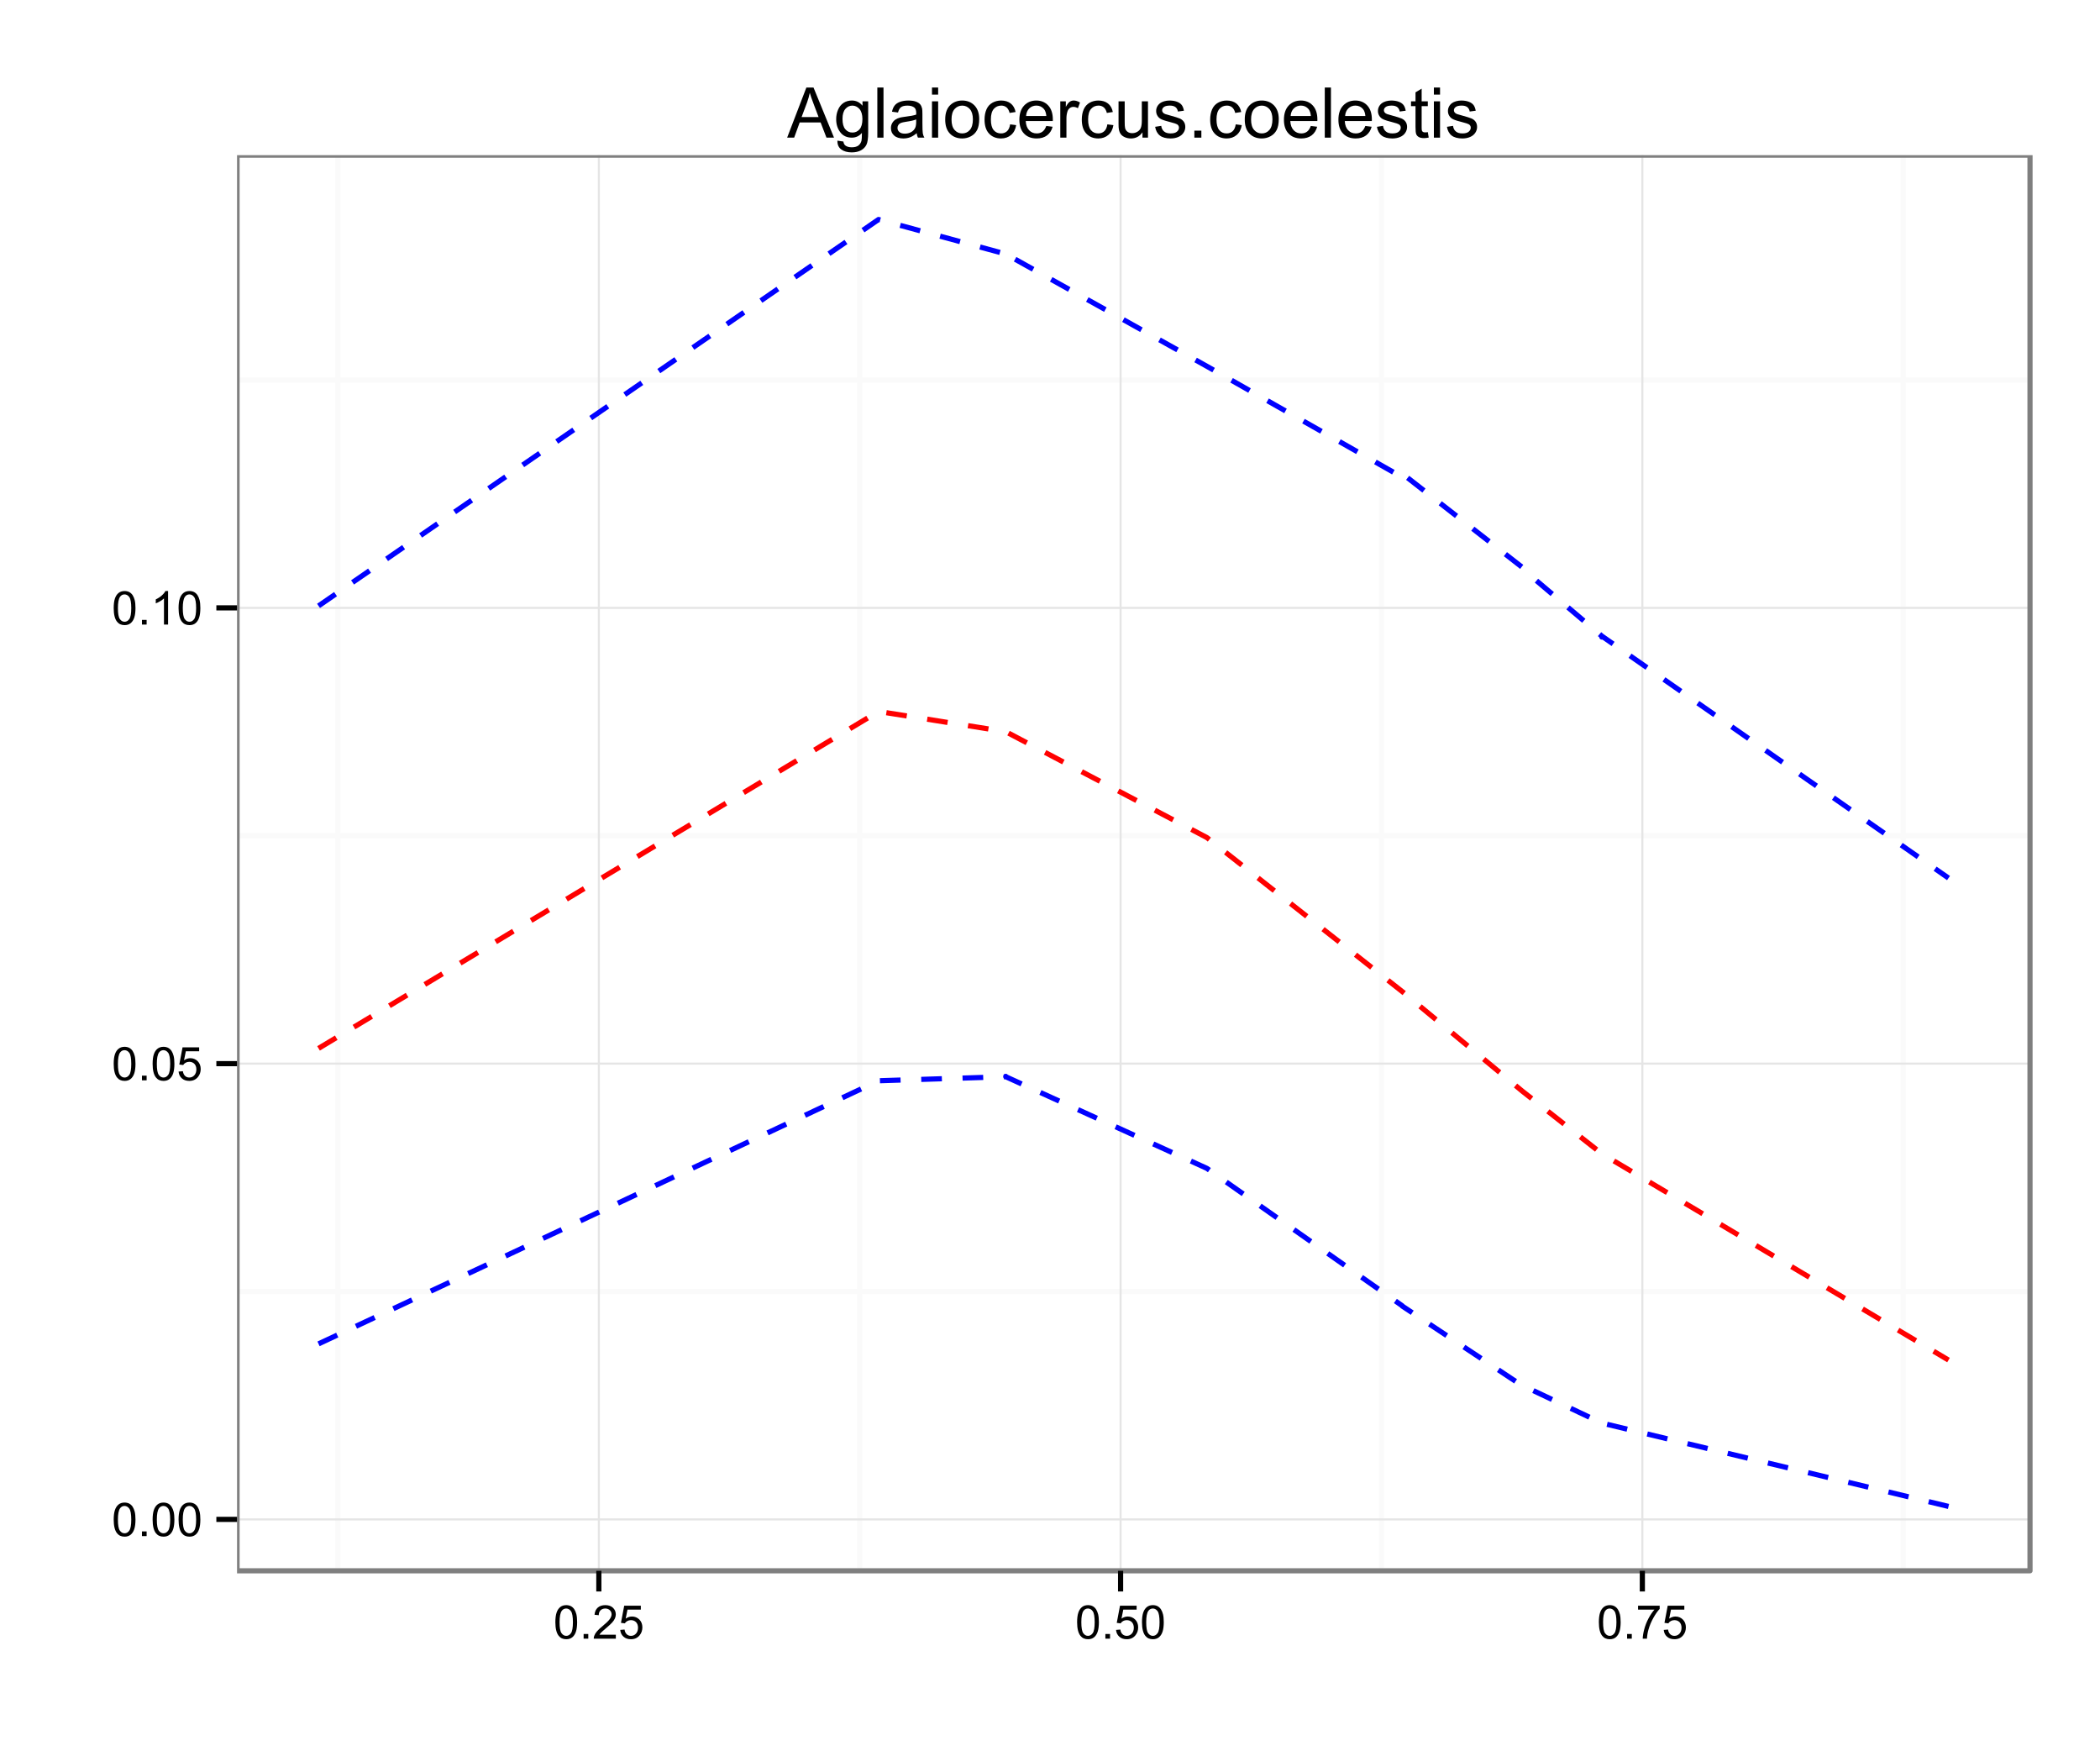
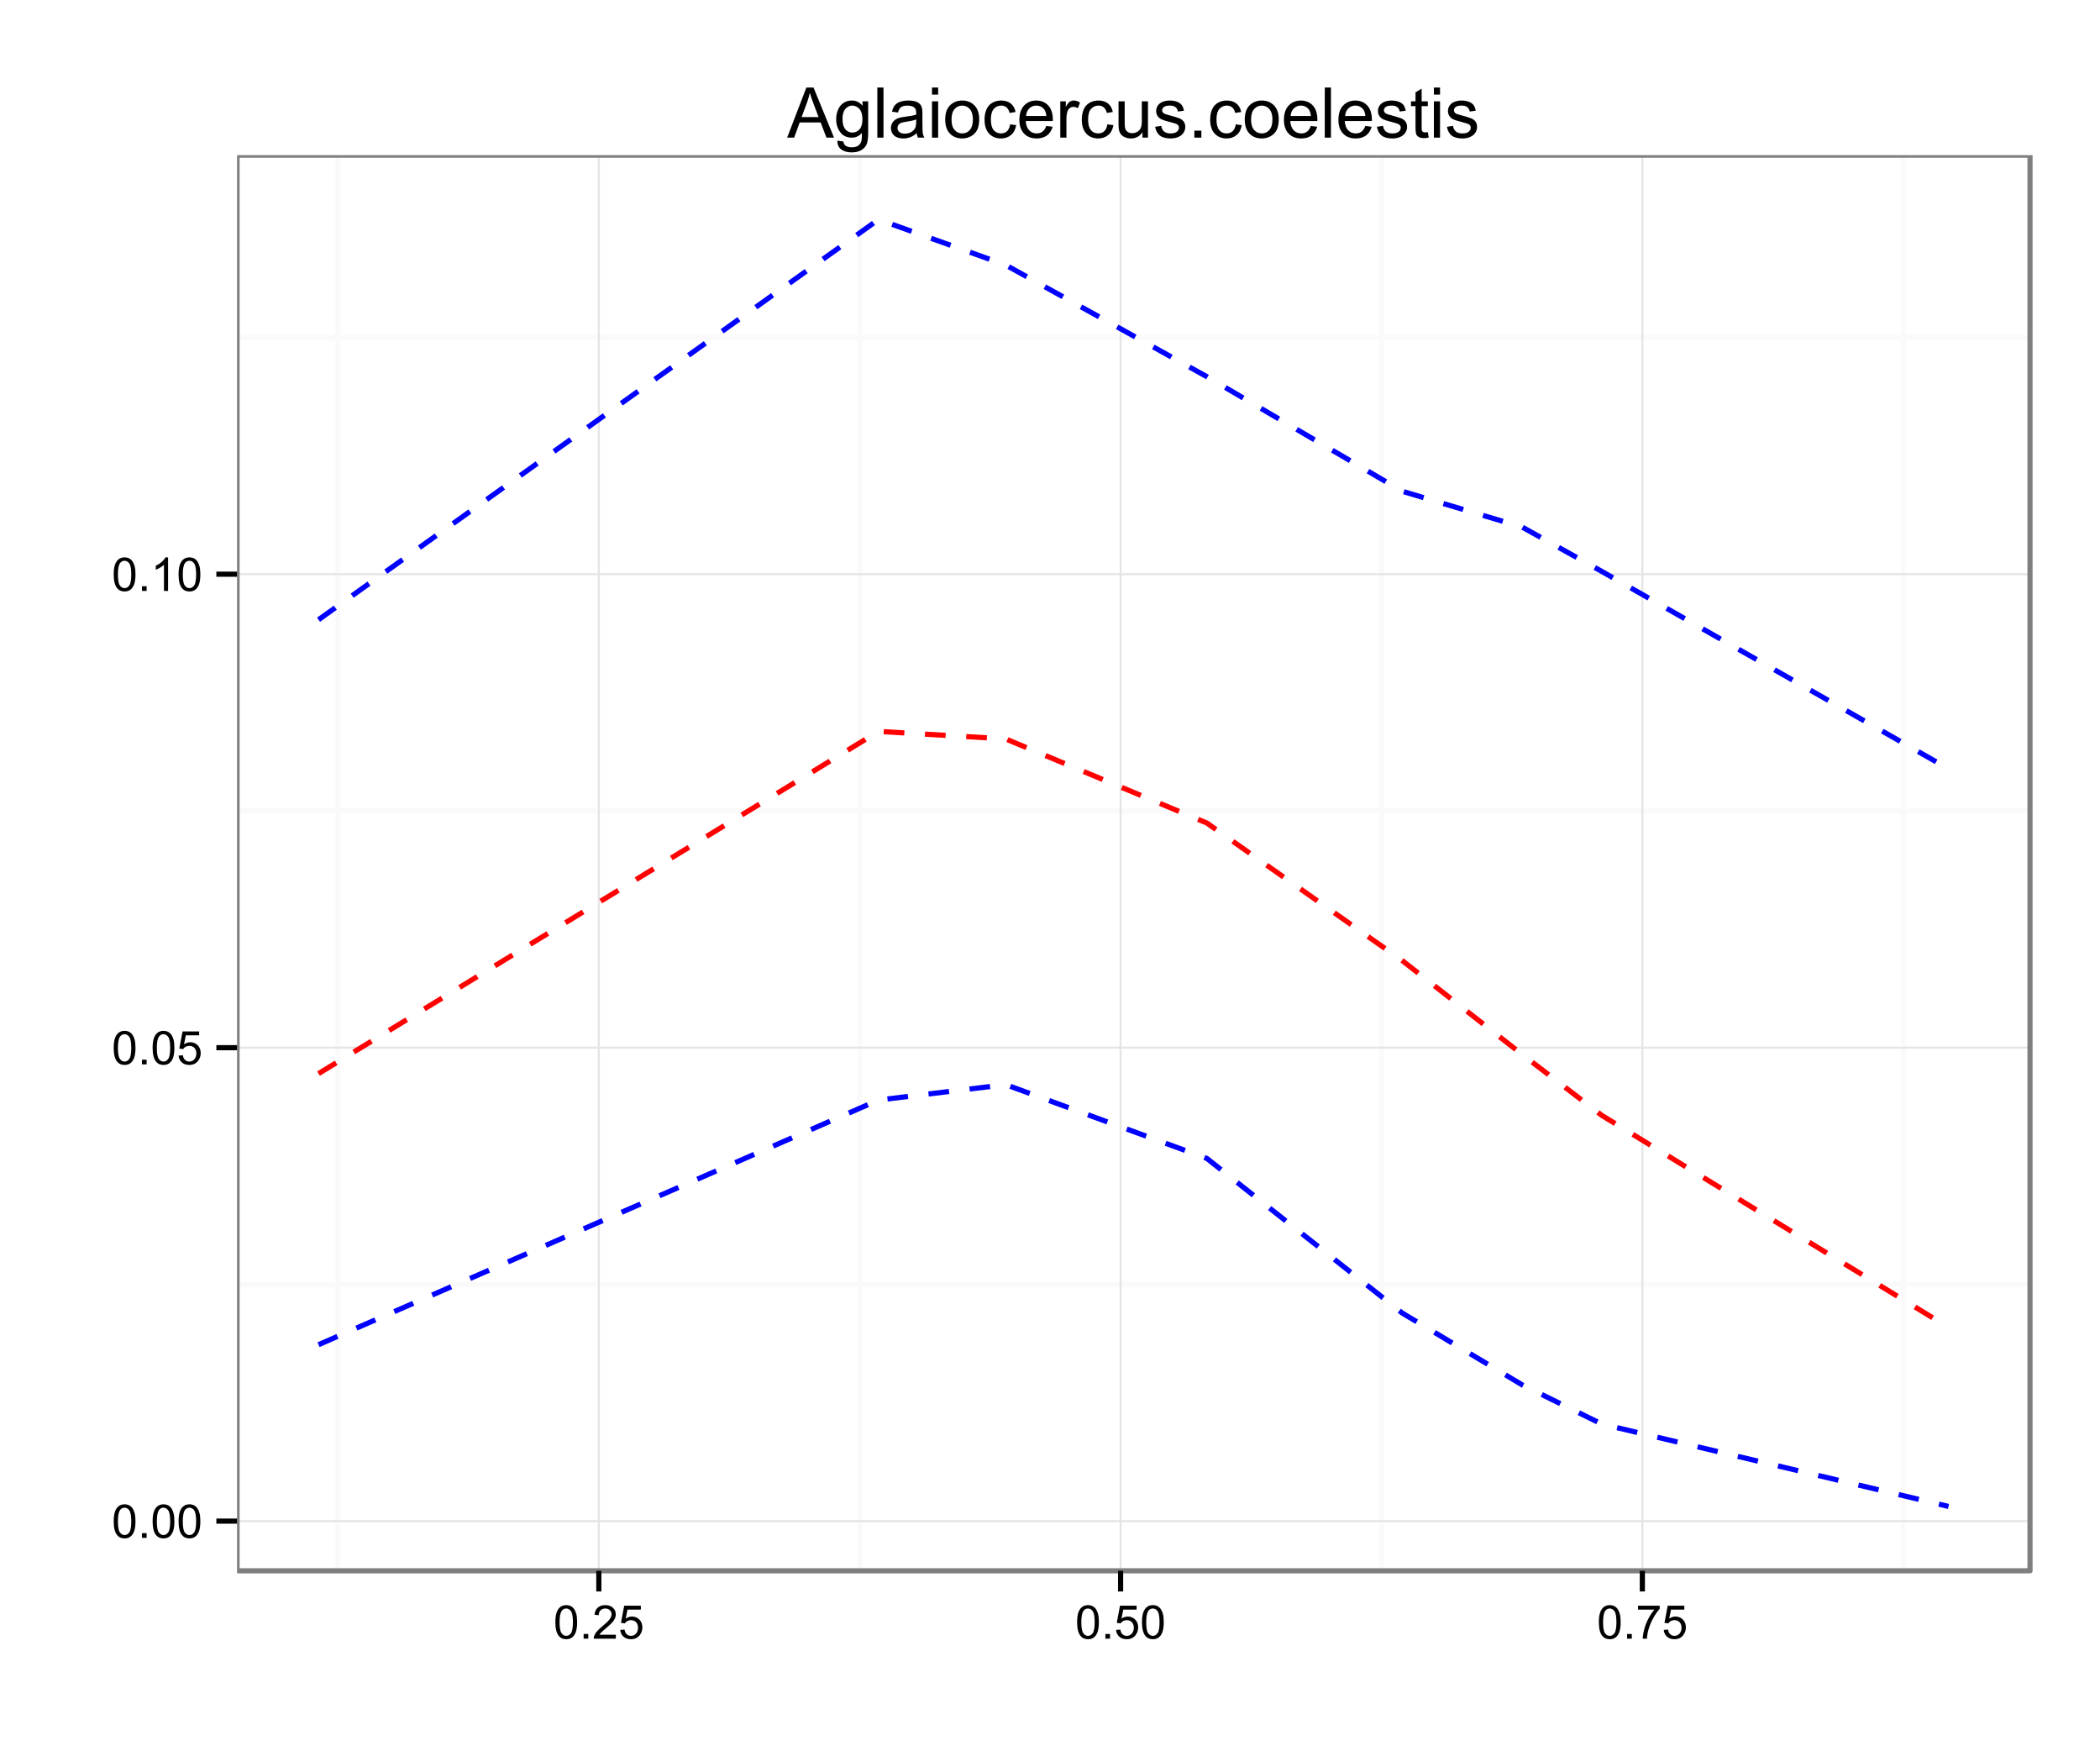
<svg xmlns="http://www.w3.org/2000/svg" xmlns:xlink="http://www.w3.org/1999/xlink" width="432pt" height="360pt" viewBox="0 0 432 360" version="1.1">
  <defs>
    <g>
      <symbol overflow="visible" id="glyph0-0">
        <path style="stroke:none;" d="M 0.398 -3.391 C 0.398 -4.199 0.48 -4.852 0.648 -5.352 C 0.812 -5.844 1.062 -6.227 1.395 -6.496 C 1.723 -6.762 2.137 -6.895 2.641 -6.898 C 3.004 -6.895 3.328 -6.82 3.609 -6.676 C 3.887 -6.523 4.113 -6.312 4.297 -6.035 C 4.477 -5.754 4.621 -5.41 4.723 -5.012 C 4.824 -4.605 4.875 -4.066 4.879 -3.391 C 4.875 -2.582 4.793 -1.93 4.629 -1.438 C 4.465 -0.938 4.215 -0.555 3.887 -0.289 C 3.555 -0.016 3.141 0.117 2.641 0.117 C 1.973 0.117 1.453 -0.117 1.078 -0.594 C 0.625 -1.164 0.398 -2.098 0.398 -3.391 Z M 1.266 -3.391 C 1.266 -2.258 1.395 -1.508 1.66 -1.137 C 1.922 -0.762 2.25 -0.574 2.641 -0.578 C 3.023 -0.574 3.348 -0.762 3.613 -1.141 C 3.875 -1.512 4.008 -2.262 4.012 -3.391 C 4.008 -4.52 3.875 -5.27 3.613 -5.645 C 3.348 -6.012 3.02 -6.199 2.629 -6.203 C 2.238 -6.199 1.93 -6.035 1.703 -5.711 C 1.41 -5.289 1.266 -4.516 1.266 -3.391 Z M 1.266 -3.391 " />
      </symbol>
      <symbol overflow="visible" id="glyph0-1">
        <path style="stroke:none;" d="M 0.871 0 L 0.871 -0.961 L 1.832 -0.961 L 1.832 0 Z M 0.871 0 " />
      </symbol>
      <symbol overflow="visible" id="glyph0-2">
        <path style="stroke:none;" d="M 0.398 -1.801 L 1.285 -1.875 C 1.348 -1.441 1.5 -1.117 1.742 -0.902 C 1.977 -0.684 2.266 -0.574 2.605 -0.578 C 3.008 -0.574 3.352 -0.727 3.637 -1.035 C 3.914 -1.34 4.055 -1.746 4.059 -2.254 C 4.055 -2.734 3.918 -3.113 3.652 -3.395 C 3.379 -3.668 3.027 -3.809 2.594 -3.812 C 2.316 -3.809 2.07 -3.746 1.855 -3.625 C 1.633 -3.5 1.461 -3.34 1.34 -3.145 L 0.547 -3.25 L 1.215 -6.777 L 4.633 -6.777 L 4.633 -5.973 L 1.891 -5.973 L 1.52 -4.125 C 1.926 -4.41 2.359 -4.551 2.816 -4.555 C 3.414 -4.551 3.922 -4.344 4.336 -3.93 C 4.746 -3.512 4.949 -2.977 4.953 -2.328 C 4.949 -1.703 4.77 -1.168 4.41 -0.719 C 3.969 -0.16 3.367 0.117 2.605 0.117 C 1.977 0.117 1.465 -0.055 1.074 -0.406 C 0.676 -0.754 0.453 -1.219 0.398 -1.801 Z M 0.398 -1.801 " />
      </symbol>
      <symbol overflow="visible" id="glyph0-3">
        <path style="stroke:none;" d="M 3.578 0 L 2.734 0 L 2.734 -5.375 C 2.527 -5.18 2.262 -4.988 1.934 -4.793 C 1.602 -4.598 1.305 -4.453 1.047 -4.359 L 1.047 -5.176 C 1.516 -5.395 1.926 -5.664 2.281 -5.98 C 2.633 -6.293 2.883 -6.598 3.031 -6.898 L 3.578 -6.898 Z M 3.578 0 " />
      </symbol>
      <symbol overflow="visible" id="glyph0-4">
        <path style="stroke:none;" d="M 4.832 -0.812 L 4.832 0 L 0.289 0 C 0.281 -0.203 0.316 -0.398 0.391 -0.586 C 0.504 -0.895 0.688 -1.199 0.945 -1.5 C 1.195 -1.797 1.562 -2.141 2.047 -2.539 C 2.789 -3.148 3.297 -3.637 3.562 -3.996 C 3.824 -4.352 3.953 -4.688 3.957 -5.012 C 3.953 -5.34 3.836 -5.621 3.598 -5.855 C 3.355 -6.082 3.043 -6.199 2.664 -6.203 C 2.254 -6.199 1.93 -6.078 1.688 -5.836 C 1.441 -5.59 1.316 -5.25 1.316 -4.824 L 0.449 -4.914 C 0.508 -5.559 0.73 -6.051 1.121 -6.391 C 1.504 -6.727 2.023 -6.895 2.68 -6.898 C 3.336 -6.895 3.859 -6.715 4.246 -6.352 C 4.629 -5.984 4.82 -5.531 4.824 -4.992 C 4.82 -4.715 4.766 -4.441 4.652 -4.18 C 4.539 -3.91 4.352 -3.633 4.094 -3.34 C 3.832 -3.047 3.398 -2.645 2.793 -2.133 C 2.285 -1.707 1.961 -1.418 1.816 -1.266 C 1.672 -1.113 1.551 -0.961 1.461 -0.812 Z M 4.832 -0.812 " />
      </symbol>
      <symbol overflow="visible" id="glyph0-5">
        <path style="stroke:none;" d="M 0.453 -5.973 L 0.453 -6.781 L 4.902 -6.781 L 4.902 -6.125 C 4.461 -5.656 4.027 -5.039 3.602 -4.27 C 3.168 -3.496 2.836 -2.703 2.605 -1.891 C 2.434 -1.312 2.324 -0.684 2.281 0 L 1.414 0 C 1.422 -0.539 1.531 -1.191 1.734 -1.961 C 1.938 -2.723 2.227 -3.461 2.609 -4.176 C 2.984 -4.883 3.391 -5.48 3.82 -5.973 Z M 0.453 -5.973 " />
      </symbol>
      <symbol overflow="visible" id="glyph1-0">
        <path style="stroke:none;" d="M -0.02 0 L 3.938 -10.309 L 5.406 -10.309 L 9.625 0 L 8.07 0 L 6.871 -3.121 L 2.559 -3.121 L 1.426 0 Z M 2.953 -4.234 L 6.449 -4.234 L 5.371 -7.086 C 5.039 -7.949 4.797 -8.664 4.641 -9.227 C 4.508 -8.562 4.32 -7.906 4.086 -7.258 Z M 2.953 -4.234 " />
      </symbol>
      <symbol overflow="visible" id="glyph1-1">
        <path style="stroke:none;" d="M 0.719 0.617 L 1.949 0.801 C 1.996 1.18 2.137 1.457 2.375 1.633 C 2.688 1.863 3.117 1.98 3.664 1.984 C 4.246 1.98 4.699 1.863 5.02 1.633 C 5.336 1.395 5.551 1.066 5.668 0.648 C 5.73 0.387 5.762 -0.152 5.758 -0.977 C 5.203 -0.324 4.516 0 3.691 0 C 2.664 0 1.867 -0.367 1.309 -1.109 C 0.742 -1.848 0.461 -2.738 0.465 -3.777 C 0.461 -4.484 0.59 -5.141 0.852 -5.746 C 1.105 -6.348 1.48 -6.812 1.973 -7.145 C 2.461 -7.469 3.035 -7.633 3.699 -7.637 C 4.574 -7.633 5.301 -7.277 5.879 -6.566 L 5.879 -7.469 L 7.047 -7.469 L 7.047 -1.012 C 7.043 0.148 6.926 0.969 6.691 1.457 C 6.453 1.941 6.078 2.324 5.566 2.609 C 5.051 2.887 4.418 3.027 3.672 3.031 C 2.777 3.027 2.059 2.828 1.512 2.43 C 0.961 2.027 0.695 1.422 0.719 0.617 Z M 1.766 -3.867 C 1.762 -2.887 1.957 -2.172 2.348 -1.723 C 2.734 -1.27 3.223 -1.043 3.812 -1.047 C 4.391 -1.043 4.879 -1.266 5.273 -1.719 C 5.664 -2.164 5.859 -2.867 5.863 -3.824 C 5.859 -4.734 5.656 -5.422 5.254 -5.891 C 4.848 -6.352 4.359 -6.586 3.789 -6.59 C 3.223 -6.586 2.746 -6.355 2.355 -5.902 C 1.961 -5.441 1.762 -4.766 1.766 -3.867 Z M 1.766 -3.867 " />
      </symbol>
      <symbol overflow="visible" id="glyph1-2">
        <path style="stroke:none;" d="M 0.922 0 L 0.922 -10.309 L 2.188 -10.309 L 2.188 0 Z M 0.922 0 " />
      </symbol>
      <symbol overflow="visible" id="glyph1-3">
        <path style="stroke:none;" d="M 5.82 -0.922 C 5.348 -0.52 4.898 -0.238 4.465 -0.078 C 4.031 0.086 3.566 0.164 3.074 0.168 C 2.25 0.164 1.617 -0.035 1.18 -0.434 C 0.734 -0.832 0.516 -1.344 0.52 -1.969 C 0.516 -2.332 0.598 -2.664 0.77 -2.969 C 0.934 -3.27 1.152 -3.512 1.422 -3.699 C 1.691 -3.879 1.996 -4.02 2.336 -4.113 C 2.582 -4.176 2.957 -4.238 3.461 -4.305 C 4.48 -4.422 5.23 -4.566 5.715 -4.738 C 5.715 -4.91 5.719 -5.02 5.723 -5.07 C 5.719 -5.582 5.598 -5.945 5.363 -6.16 C 5.035 -6.441 4.555 -6.586 3.922 -6.59 C 3.324 -6.586 2.887 -6.48 2.605 -6.273 C 2.32 -6.062 2.109 -5.695 1.977 -5.168 L 0.738 -5.336 C 0.848 -5.863 1.031 -6.293 1.293 -6.621 C 1.547 -6.945 1.918 -7.195 2.41 -7.371 C 2.895 -7.547 3.461 -7.633 4.105 -7.637 C 4.742 -7.633 5.262 -7.559 5.66 -7.41 C 6.059 -7.258 6.352 -7.07 6.539 -6.844 C 6.727 -6.617 6.855 -6.328 6.934 -5.984 C 6.973 -5.766 6.996 -5.379 6.996 -4.816 L 6.996 -3.129 C 6.996 -1.949 7.02 -1.203 7.074 -0.895 C 7.125 -0.582 7.234 -0.285 7.398 0 L 6.074 0 C 5.941 -0.262 5.855 -0.566 5.82 -0.922 Z M 5.715 -3.746 C 5.254 -3.555 4.566 -3.398 3.648 -3.27 C 3.125 -3.191 2.758 -3.105 2.543 -3.016 C 2.328 -2.918 2.16 -2.781 2.047 -2.605 C 1.926 -2.422 1.867 -2.223 1.871 -2.004 C 1.867 -1.664 1.996 -1.383 2.254 -1.16 C 2.508 -0.934 2.883 -0.82 3.375 -0.824 C 3.859 -0.82 4.293 -0.926 4.676 -1.141 C 5.055 -1.352 5.332 -1.645 5.512 -2.02 C 5.645 -2.301 5.711 -2.723 5.715 -3.285 Z M 5.715 -3.746 " />
      </symbol>
      <symbol overflow="visible" id="glyph1-4">
        <path style="stroke:none;" d="M 0.957 -8.852 L 0.957 -10.309 L 2.223 -10.309 L 2.223 -8.852 Z M 0.957 0 L 0.957 -7.469 L 2.223 -7.469 L 2.223 0 Z M 0.957 0 " />
      </symbol>
      <symbol overflow="visible" id="glyph1-5">
        <path style="stroke:none;" d="M 0.477 -3.734 C 0.473 -5.113 0.859 -6.137 1.633 -6.805 C 2.27 -7.355 3.051 -7.633 3.98 -7.637 C 5.004 -7.633 5.844 -7.297 6.496 -6.625 C 7.145 -5.949 7.469 -5.02 7.473 -3.84 C 7.469 -2.875 7.324 -2.121 7.039 -1.57 C 6.75 -1.02 6.332 -0.59 5.781 -0.289 C 5.23 0.016 4.629 0.164 3.98 0.168 C 2.93 0.164 2.086 -0.168 1.441 -0.836 C 0.797 -1.504 0.473 -2.469 0.477 -3.734 Z M 1.777 -3.734 C 1.773 -2.773 1.984 -2.059 2.402 -1.586 C 2.82 -1.105 3.344 -0.867 3.98 -0.871 C 4.605 -0.867 5.129 -1.105 5.547 -1.586 C 5.961 -2.062 6.168 -2.793 6.172 -3.777 C 6.168 -4.695 5.961 -5.395 5.543 -5.875 C 5.121 -6.348 4.598 -6.586 3.98 -6.59 C 3.344 -6.586 2.82 -6.348 2.402 -5.879 C 1.984 -5.402 1.773 -4.688 1.777 -3.734 Z M 1.777 -3.734 " />
      </symbol>
      <symbol overflow="visible" id="glyph1-6">
        <path style="stroke:none;" d="M 5.82 -2.734 L 7.066 -2.574 C 6.93 -1.711 6.582 -1.039 6.023 -0.559 C 5.461 -0.074 4.77 0.164 3.957 0.168 C 2.934 0.164 2.113 -0.168 1.492 -0.832 C 0.871 -1.5 0.562 -2.457 0.562 -3.707 C 0.562 -4.508 0.695 -5.211 0.961 -5.82 C 1.227 -6.422 1.633 -6.879 2.184 -7.184 C 2.727 -7.484 3.32 -7.633 3.965 -7.637 C 4.773 -7.633 5.438 -7.43 5.957 -7.02 C 6.469 -6.609 6.797 -6.027 6.945 -5.273 L 5.715 -5.082 C 5.594 -5.582 5.387 -5.961 5.094 -6.215 C 4.793 -6.465 4.434 -6.59 4.016 -6.594 C 3.375 -6.59 2.859 -6.363 2.461 -5.906 C 2.062 -5.449 1.863 -4.727 1.863 -3.742 C 1.863 -2.734 2.055 -2.004 2.438 -1.551 C 2.82 -1.094 3.32 -0.867 3.945 -0.871 C 4.438 -0.867 4.852 -1.02 5.188 -1.328 C 5.516 -1.629 5.727 -2.098 5.82 -2.734 Z M 5.82 -2.734 " />
      </symbol>
      <symbol overflow="visible" id="glyph1-7">
        <path style="stroke:none;" d="M 6.062 -2.406 L 7.367 -2.242 C 7.156 -1.477 6.777 -0.883 6.223 -0.465 C 5.664 -0.043 4.949 0.164 4.086 0.168 C 2.988 0.164 2.121 -0.168 1.484 -0.84 C 0.844 -1.508 0.527 -2.453 0.527 -3.672 C 0.527 -4.926 0.848 -5.898 1.496 -6.594 C 2.141 -7.285 2.98 -7.633 4.016 -7.637 C 5.008 -7.633 5.824 -7.293 6.461 -6.617 C 7.09 -5.934 7.406 -4.977 7.41 -3.746 C 7.406 -3.668 7.402 -3.559 7.402 -3.41 L 1.836 -3.41 C 1.879 -2.59 2.113 -1.961 2.531 -1.523 C 2.945 -1.086 3.465 -0.867 4.094 -0.871 C 4.555 -0.867 4.949 -0.988 5.281 -1.234 C 5.605 -1.477 5.867 -1.867 6.062 -2.406 Z M 1.906 -4.449 L 6.074 -4.449 C 6.016 -5.074 5.855 -5.547 5.598 -5.863 C 5.191 -6.348 4.668 -6.59 4.027 -6.594 C 3.441 -6.59 2.953 -6.398 2.562 -6.012 C 2.164 -5.621 1.945 -5.098 1.906 -4.449 Z M 1.906 -4.449 " />
      </symbol>
      <symbol overflow="visible" id="glyph1-8">
        <path style="stroke:none;" d="M 0.934 0 L 0.934 -7.469 L 2.074 -7.469 L 2.074 -6.336 C 2.363 -6.859 2.629 -7.211 2.879 -7.383 C 3.121 -7.551 3.395 -7.633 3.691 -7.637 C 4.117 -7.633 4.551 -7.496 4.992 -7.227 L 4.555 -6.055 C 4.242 -6.234 3.934 -6.328 3.629 -6.328 C 3.348 -6.328 3.102 -6.242 2.883 -6.078 C 2.66 -5.906 2.5 -5.676 2.41 -5.387 C 2.266 -4.934 2.195 -4.441 2.199 -3.91 L 2.199 0 Z M 0.934 0 " />
      </symbol>
      <symbol overflow="visible" id="glyph1-9">
        <path style="stroke:none;" d="M 5.844 0 L 5.844 -1.098 C 5.258 -0.254 4.469 0.164 3.473 0.168 C 3.031 0.164 2.621 0.082 2.238 -0.082 C 1.855 -0.25 1.57 -0.461 1.387 -0.719 C 1.199 -0.973 1.07 -1.285 1 -1.66 C 0.945 -1.902 0.918 -2.297 0.922 -2.84 L 0.922 -7.469 L 2.188 -7.469 L 2.188 -3.324 C 2.184 -2.66 2.211 -2.215 2.266 -1.988 C 2.34 -1.652 2.508 -1.395 2.77 -1.207 C 3.023 -1.016 3.344 -0.918 3.727 -0.922 C 4.105 -0.918 4.461 -1.016 4.793 -1.211 C 5.125 -1.402 5.359 -1.668 5.5 -2.008 C 5.637 -2.34 5.707 -2.824 5.711 -3.465 L 5.711 -7.469 L 6.977 -7.469 L 6.977 0 Z M 5.844 0 " />
      </symbol>
      <symbol overflow="visible" id="glyph1-10">
        <path style="stroke:none;" d="M 0.441 -2.23 L 1.695 -2.426 C 1.762 -1.922 1.957 -1.535 2.281 -1.27 C 2.598 -1 3.047 -0.867 3.629 -0.871 C 4.207 -0.867 4.641 -0.984 4.922 -1.227 C 5.203 -1.461 5.344 -1.738 5.344 -2.059 C 5.344 -2.34 5.219 -2.566 4.973 -2.734 C 4.797 -2.844 4.363 -2.988 3.676 -3.164 C 2.746 -3.398 2.105 -3.598 1.746 -3.77 C 1.387 -3.938 1.113 -4.176 0.93 -4.48 C 0.742 -4.781 0.648 -5.117 0.652 -5.484 C 0.648 -5.816 0.727 -6.125 0.879 -6.41 C 1.031 -6.691 1.238 -6.926 1.504 -7.117 C 1.699 -7.258 1.969 -7.379 2.309 -7.484 C 2.648 -7.582 3.012 -7.633 3.402 -7.637 C 3.984 -7.633 4.5 -7.551 4.945 -7.383 C 5.387 -7.211 5.711 -6.98 5.926 -6.695 C 6.133 -6.406 6.281 -6.02 6.363 -5.539 L 5.125 -5.371 C 5.066 -5.754 4.902 -6.055 4.637 -6.27 C 4.363 -6.484 3.984 -6.59 3.496 -6.594 C 2.91 -6.59 2.496 -6.496 2.25 -6.305 C 2 -6.113 1.875 -5.887 1.879 -5.633 C 1.875 -5.465 1.926 -5.316 2.031 -5.188 C 2.133 -5.047 2.293 -4.938 2.516 -4.852 C 2.641 -4.805 3.016 -4.695 3.637 -4.527 C 4.527 -4.285 5.152 -4.09 5.508 -3.938 C 5.859 -3.785 6.137 -3.562 6.34 -3.273 C 6.543 -2.98 6.645 -2.621 6.645 -2.195 C 6.645 -1.77 6.52 -1.371 6.273 -1 C 6.027 -0.625 5.672 -0.336 5.211 -0.137 C 4.742 0.066 4.219 0.164 3.637 0.168 C 2.664 0.164 1.922 -0.035 1.414 -0.434 C 0.902 -0.836 0.578 -1.434 0.441 -2.23 Z M 0.441 -2.23 " />
      </symbol>
      <symbol overflow="visible" id="glyph1-11">
        <path style="stroke:none;" d="M 1.309 0 L 1.309 -1.441 L 2.75 -1.441 L 2.75 0 Z M 1.309 0 " />
      </symbol>
      <symbol overflow="visible" id="glyph1-12">
        <path style="stroke:none;" d="M 3.711 -1.133 L 3.895 -0.016 C 3.535 0.059 3.215 0.094 2.938 0.098 C 2.477 0.094 2.121 0.023 1.871 -0.117 C 1.613 -0.262 1.438 -0.453 1.336 -0.691 C 1.23 -0.926 1.176 -1.422 1.18 -2.188 L 1.18 -6.484 L 0.254 -6.484 L 0.254 -7.469 L 1.18 -7.469 L 1.18 -9.316 L 2.441 -10.074 L 2.441 -7.469 L 3.711 -7.469 L 3.711 -6.484 L 2.441 -6.484 L 2.441 -2.117 C 2.438 -1.75 2.461 -1.52 2.508 -1.418 C 2.551 -1.316 2.621 -1.234 2.723 -1.172 C 2.82 -1.109 2.965 -1.078 3.156 -1.082 C 3.293 -1.078 3.477 -1.094 3.711 -1.133 Z M 3.711 -1.133 " />
      </symbol>
    </g>
    <clipPath id="clip1">
      <path d="M 48.762 31.906 L 418.602 31.906 L 418.602 324.051 L 48.762 324.051 Z M 48.762 31.906 " />
    </clipPath>
  </defs>
-   <g id="surface21">
+   <g id="surface16">
    <rect x="0" y="0" width="432" height="360" style="fill:rgb(100%,100%,100%);fill-opacity:1;stroke:none;" />
    <rect x="0" y="0" width="432" height="360" style="fill:rgb(100%,100%,100%);fill-opacity:1;stroke:none;" />
    <path style="fill:none;stroke-width:1.063;stroke-linecap:round;stroke-linejoin:round;stroke:rgb(100%,100%,100%);stroke-opacity:1;stroke-miterlimit:10;" d="M 0 360 L 432 360 L 432 0 L 0 0 Z M 0 360 " />
    <g clip-path="url(#clip1)" clip-rule="nonzero">
      <path style=" stroke:none;fill-rule:nonzero;fill:rgb(100%,100%,100%);fill-opacity:1;" d="M 48.762 323.051 L 417.602 323.051 L 417.602 31.906 L 48.762 31.906 Z M 48.762 323.051 " />
-       <path style="fill:none;stroke-width:1.063;stroke-linecap:butt;stroke-linejoin:round;stroke:rgb(98.039%,98.039%,98.039%);stroke-opacity:1;stroke-miterlimit:10;" d="M 48.762 265.617 L 417.602 265.617 " />
-       <path style="fill:none;stroke-width:1.063;stroke-linecap:butt;stroke-linejoin:round;stroke:rgb(98.039%,98.039%,98.039%);stroke-opacity:1;stroke-miterlimit:10;" d="M 48.762 171.883 L 417.602 171.883 " />
-       <path style="fill:none;stroke-width:1.063;stroke-linecap:butt;stroke-linejoin:round;stroke:rgb(98.039%,98.039%,98.039%);stroke-opacity:1;stroke-miterlimit:10;" d="M 48.762 78.148 L 417.602 78.148 " />
+       <path style="fill:none;stroke-width:1.063;stroke-linecap:butt;stroke-linejoin:round;stroke:rgb(98.039%,98.039%,98.039%);stroke-opacity:1;stroke-miterlimit:10;" d="M 48.762 264.156 L 417.602 264.156 " />
+       <path style="fill:none;stroke-width:1.063;stroke-linecap:butt;stroke-linejoin:round;stroke:rgb(98.039%,98.039%,98.039%);stroke-opacity:1;stroke-miterlimit:10;" d="M 48.762 166.781 L 417.602 166.781 " />
+       <path style="fill:none;stroke-width:1.063;stroke-linecap:butt;stroke-linejoin:round;stroke:rgb(98.039%,98.039%,98.039%);stroke-opacity:1;stroke-miterlimit:10;" d="M 48.762 69.406 L 417.602 69.406 " />
      <path style="fill:none;stroke-width:1.063;stroke-linecap:butt;stroke-linejoin:round;stroke:rgb(98.039%,98.039%,98.039%);stroke-opacity:1;stroke-miterlimit:10;" d="M 69.527 323.051 L 69.527 31.906 " />
      <path style="fill:none;stroke-width:1.063;stroke-linecap:butt;stroke-linejoin:round;stroke:rgb(98.039%,98.039%,98.039%);stroke-opacity:1;stroke-miterlimit:10;" d="M 176.859 323.051 L 176.859 31.906 " />
      <path style="fill:none;stroke-width:1.063;stroke-linecap:butt;stroke-linejoin:round;stroke:rgb(98.039%,98.039%,98.039%);stroke-opacity:1;stroke-miterlimit:10;" d="M 284.188 323.051 L 284.188 31.906 " />
      <path style="fill:none;stroke-width:1.063;stroke-linecap:butt;stroke-linejoin:round;stroke:rgb(98.039%,98.039%,98.039%);stroke-opacity:1;stroke-miterlimit:10;" d="M 391.52 323.051 L 391.52 31.906 " />
-       <path style="fill:none;stroke-width:0.425;stroke-linecap:butt;stroke-linejoin:round;stroke:rgb(89.804%,89.804%,89.804%);stroke-opacity:1;stroke-miterlimit:10;" d="M 48.762 312.484 L 417.602 312.484 " />
-       <path style="fill:none;stroke-width:0.425;stroke-linecap:butt;stroke-linejoin:round;stroke:rgb(89.804%,89.804%,89.804%);stroke-opacity:1;stroke-miterlimit:10;" d="M 48.762 218.75 L 417.602 218.75 " />
-       <path style="fill:none;stroke-width:0.425;stroke-linecap:butt;stroke-linejoin:round;stroke:rgb(89.804%,89.804%,89.804%);stroke-opacity:1;stroke-miterlimit:10;" d="M 48.762 125.016 L 417.602 125.016 " />
+       <path style="fill:none;stroke-width:0.425;stroke-linecap:butt;stroke-linejoin:round;stroke:rgb(89.804%,89.804%,89.804%);stroke-opacity:1;stroke-miterlimit:10;" d="M 48.762 312.84 L 417.602 312.84 " />
+       <path style="fill:none;stroke-width:0.425;stroke-linecap:butt;stroke-linejoin:round;stroke:rgb(89.804%,89.804%,89.804%);stroke-opacity:1;stroke-miterlimit:10;" d="M 48.762 215.469 L 417.602 215.469 " />
+       <path style="fill:none;stroke-width:0.425;stroke-linecap:butt;stroke-linejoin:round;stroke:rgb(89.804%,89.804%,89.804%);stroke-opacity:1;stroke-miterlimit:10;" d="M 48.762 118.094 L 417.602 118.094 " />
      <path style="fill:none;stroke-width:0.425;stroke-linecap:butt;stroke-linejoin:round;stroke:rgb(89.804%,89.804%,89.804%);stroke-opacity:1;stroke-miterlimit:10;" d="M 123.191 323.051 L 123.191 31.906 " />
      <path style="fill:none;stroke-width:0.425;stroke-linecap:butt;stroke-linejoin:round;stroke:rgb(89.804%,89.804%,89.804%);stroke-opacity:1;stroke-miterlimit:10;" d="M 230.523 323.051 L 230.523 31.906 " />
      <path style="fill:none;stroke-width:0.425;stroke-linecap:butt;stroke-linejoin:round;stroke:rgb(89.804%,89.804%,89.804%);stroke-opacity:1;stroke-miterlimit:10;" d="M 337.855 323.051 L 337.855 31.906 " />
-       <path style="fill:none;stroke-width:1.063;stroke-linecap:butt;stroke-linejoin:round;stroke:rgb(100%,0%,0%);stroke-opacity:1;stroke-dasharray:4.252,4.252;stroke-miterlimit:1;" d="M 65.527 215.613 L 180.727 146.32 L 206.898 150.48 L 248.266 172.254 L 288.473 203.934 L 313.152 224.402 L 329.52 237.281 L 400.836 279.715 " />
-       <path style="fill:none;stroke-width:1.063;stroke-linecap:butt;stroke-linejoin:round;stroke:rgb(0%,0%,100%);stroke-opacity:1;stroke-dasharray:4.252,4.252;stroke-miterlimit:1;" d="M 65.527 124.609 L 180.727 45.141 L 206.898 52.238 L 206.898 52.441 L 206.898 52.238 L 206.898 52.441 L 206.898 52.238 L 248.266 75.328 L 288.473 98.156 L 288.473 97.414 L 313.152 116.676 L 313.152 116.949 L 329.52 130.816 L 329.52 131.02 L 329.52 130.816 L 329.52 131.02 L 329.52 130.816 L 400.836 180.586 " />
-       <path style="fill:none;stroke-width:1.063;stroke-linecap:butt;stroke-linejoin:round;stroke:rgb(0%,0%,100%);stroke-opacity:1;stroke-dasharray:4.252,4.252;stroke-miterlimit:1;" d="M 65.527 276.383 L 180.727 222.27 L 206.898 221.438 L 206.898 221.367 L 206.898 221.438 L 206.898 221.367 L 206.898 221.438 L 248.266 240.285 L 288.473 268.559 L 288.473 268.613 L 313.152 284.996 L 313.152 284.922 L 329.52 292.672 L 329.52 292.594 L 329.52 292.672 L 329.52 292.594 L 329.52 292.672 L 400.836 309.816 " />
+       <path style="fill:none;stroke-width:1.063;stroke-linecap:butt;stroke-linejoin:round;stroke:rgb(100%,0%,0%);stroke-opacity:1;stroke-dasharray:4.252,4.252;stroke-miterlimit:1;" d="M 65.527 220.797 L 180.727 150.418 L 206.898 151.973 L 248.266 169.262 L 288.473 197.566 L 313.152 216.879 L 329.52 229.398 L 400.836 273.012 " />
+       <path style="fill:none;stroke-width:1.063;stroke-linecap:butt;stroke-linejoin:round;stroke:rgb(0%,0%,100%);stroke-opacity:1;stroke-dasharray:4.252,4.252;stroke-miterlimit:1;" d="M 65.527 127.453 L 180.727 45.141 L 206.898 54.508 L 248.266 77.465 L 288.473 101.039 L 313.152 108.41 L 329.52 117.523 L 400.836 158.117 " />
+       <path style="fill:none;stroke-width:1.063;stroke-linecap:butt;stroke-linejoin:round;stroke:rgb(0%,0%,100%);stroke-opacity:1;stroke-dasharray:4.252,4.252;stroke-miterlimit:1;" d="M 65.527 276.551 L 180.727 226.238 L 206.898 223.07 L 248.266 238.242 L 288.473 270.051 L 313.152 284.828 L 329.52 292.875 L 400.836 309.816 " />
      <path style="fill:none;stroke-width:1.063;stroke-linecap:round;stroke-linejoin:round;stroke:rgb(49.804%,49.804%,49.804%);stroke-opacity:1;stroke-miterlimit:10;" d="M 48.762 323.051 L 417.602 323.051 L 417.602 31.906 L 48.762 31.906 Z M 48.762 323.051 " />
    </g>
    <g style="fill:rgb(0%,0%,0%);fill-opacity:1;">
-       <use xlink:href="#glyph0-0" x="22.992" y="315.918" />
-       <use xlink:href="#glyph0-1" x="28.331" y="315.918" />
-       <use xlink:href="#glyph0-0" x="30.998" y="315.918" />
-       <use xlink:href="#glyph0-0" x="36.337" y="315.918" />
+       <use xlink:href="#glyph0-0" x="22.992" y="316.277" />
+       <use xlink:href="#glyph0-1" x="28.331" y="316.277" />
+       <use xlink:href="#glyph0-0" x="30.998" y="316.277" />
+       <use xlink:href="#glyph0-0" x="36.337" y="316.277" />
    </g>
    <g style="fill:rgb(0%,0%,0%);fill-opacity:1;">
-       <use xlink:href="#glyph0-0" x="22.992" y="222.184" />
-       <use xlink:href="#glyph0-1" x="28.331" y="222.184" />
-       <use xlink:href="#glyph0-0" x="30.998" y="222.184" />
-       <use xlink:href="#glyph0-2" x="36.337" y="222.184" />
+       <use xlink:href="#glyph0-0" x="22.992" y="218.902" />
+       <use xlink:href="#glyph0-1" x="28.331" y="218.902" />
+       <use xlink:href="#glyph0-0" x="30.998" y="218.902" />
+       <use xlink:href="#glyph0-2" x="36.337" y="218.902" />
    </g>
    <g style="fill:rgb(0%,0%,0%);fill-opacity:1;">
-       <use xlink:href="#glyph0-0" x="22.992" y="128.449" />
-       <use xlink:href="#glyph0-1" x="28.331" y="128.449" />
-       <use xlink:href="#glyph0-3" x="30.998" y="128.449" />
-       <use xlink:href="#glyph0-0" x="36.337" y="128.449" />
+       <use xlink:href="#glyph0-0" x="22.992" y="121.531" />
+       <use xlink:href="#glyph0-1" x="28.331" y="121.531" />
+       <use xlink:href="#glyph0-3" x="30.998" y="121.531" />
+       <use xlink:href="#glyph0-0" x="36.337" y="121.531" />
    </g>
-     <path style="fill:none;stroke-width:1.063;stroke-linecap:butt;stroke-linejoin:round;stroke:rgb(0%,0%,0%);stroke-opacity:1;stroke-miterlimit:10;" d="M 44.508 312.484 L 48.762 312.484 " />
-     <path style="fill:none;stroke-width:1.063;stroke-linecap:butt;stroke-linejoin:round;stroke:rgb(0%,0%,0%);stroke-opacity:1;stroke-miterlimit:10;" d="M 44.508 218.75 L 48.762 218.75 " />
-     <path style="fill:none;stroke-width:1.063;stroke-linecap:butt;stroke-linejoin:round;stroke:rgb(0%,0%,0%);stroke-opacity:1;stroke-miterlimit:10;" d="M 44.508 125.016 L 48.762 125.016 " />
+     <path style="fill:none;stroke-width:1.063;stroke-linecap:butt;stroke-linejoin:round;stroke:rgb(0%,0%,0%);stroke-opacity:1;stroke-miterlimit:10;" d="M 44.508 312.84 L 48.762 312.84 " />
+     <path style="fill:none;stroke-width:1.063;stroke-linecap:butt;stroke-linejoin:round;stroke:rgb(0%,0%,0%);stroke-opacity:1;stroke-miterlimit:10;" d="M 44.508 215.469 L 48.762 215.469 " />
+     <path style="fill:none;stroke-width:1.063;stroke-linecap:butt;stroke-linejoin:round;stroke:rgb(0%,0%,0%);stroke-opacity:1;stroke-miterlimit:10;" d="M 44.508 118.094 L 48.762 118.094 " />
    <path style="fill:none;stroke-width:1.063;stroke-linecap:butt;stroke-linejoin:round;stroke:rgb(0%,0%,0%);stroke-opacity:1;stroke-miterlimit:10;" d="M 123.191 327.305 L 123.191 323.051 " />
    <path style="fill:none;stroke-width:1.063;stroke-linecap:butt;stroke-linejoin:round;stroke:rgb(0%,0%,0%);stroke-opacity:1;stroke-miterlimit:10;" d="M 230.523 327.305 L 230.523 323.051 " />
    <path style="fill:none;stroke-width:1.063;stroke-linecap:butt;stroke-linejoin:round;stroke:rgb(0%,0%,0%);stroke-opacity:1;stroke-miterlimit:10;" d="M 337.855 327.305 L 337.855 323.051 " />
    <g style="fill:rgb(0%,0%,0%);fill-opacity:1;">
      <use xlink:href="#glyph0-0" x="113.848" y="337.012" />
      <use xlink:href="#glyph0-1" x="119.187" y="337.012" />
      <use xlink:href="#glyph0-4" x="121.854" y="337.012" />
      <use xlink:href="#glyph0-2" x="127.193" y="337.012" />
    </g>
    <g style="fill:rgb(0%,0%,0%);fill-opacity:1;">
      <use xlink:href="#glyph0-0" x="221.18" y="337.012" />
      <use xlink:href="#glyph0-1" x="226.519" y="337.012" />
      <use xlink:href="#glyph0-2" x="229.186" y="337.012" />
      <use xlink:href="#glyph0-0" x="234.525" y="337.012" />
    </g>
    <g style="fill:rgb(0%,0%,0%);fill-opacity:1;">
      <use xlink:href="#glyph0-0" x="328.512" y="337.012" />
      <use xlink:href="#glyph0-1" x="333.851" y="337.012" />
      <use xlink:href="#glyph0-5" x="336.518" y="337.012" />
      <use xlink:href="#glyph0-2" x="341.857" y="337.012" />
    </g>
    <g style="fill:rgb(0%,0%,0%);fill-opacity:1;">
      <use xlink:href="#glyph1-0" x="161.945" y="28.309" />
      <use xlink:href="#glyph1-1" x="171.55" y="28.309" />
      <use xlink:href="#glyph1-2" x="179.559" y="28.309" />
      <use xlink:href="#glyph1-3" x="182.758" y="28.309" />
      <use xlink:href="#glyph1-4" x="190.766" y="28.309" />
      <use xlink:href="#glyph1-5" x="193.966" y="28.309" />
      <use xlink:href="#glyph1-6" x="201.974" y="28.309" />
      <use xlink:href="#glyph1-7" x="209.174" y="28.309" />
      <use xlink:href="#glyph1-8" x="217.183" y="28.309" />
      <use xlink:href="#glyph1-6" x="221.978" y="28.309" />
      <use xlink:href="#glyph1-9" x="229.178" y="28.309" />
      <use xlink:href="#glyph1-10" x="237.187" y="28.309" />
      <use xlink:href="#glyph1-11" x="244.387" y="28.309" />
      <use xlink:href="#glyph1-6" x="248.387" y="28.309" />
      <use xlink:href="#glyph1-5" x="255.588" y="28.309" />
      <use xlink:href="#glyph1-7" x="263.596" y="28.309" />
      <use xlink:href="#glyph1-2" x="271.605" y="28.309" />
      <use xlink:href="#glyph1-7" x="274.804" y="28.309" />
      <use xlink:href="#glyph1-10" x="282.812" y="28.309" />
      <use xlink:href="#glyph1-12" x="290.012" y="28.309" />
      <use xlink:href="#glyph1-4" x="294.013" y="28.309" />
      <use xlink:href="#glyph1-10" x="297.212" y="28.309" />
    </g>
  </g>
</svg>
